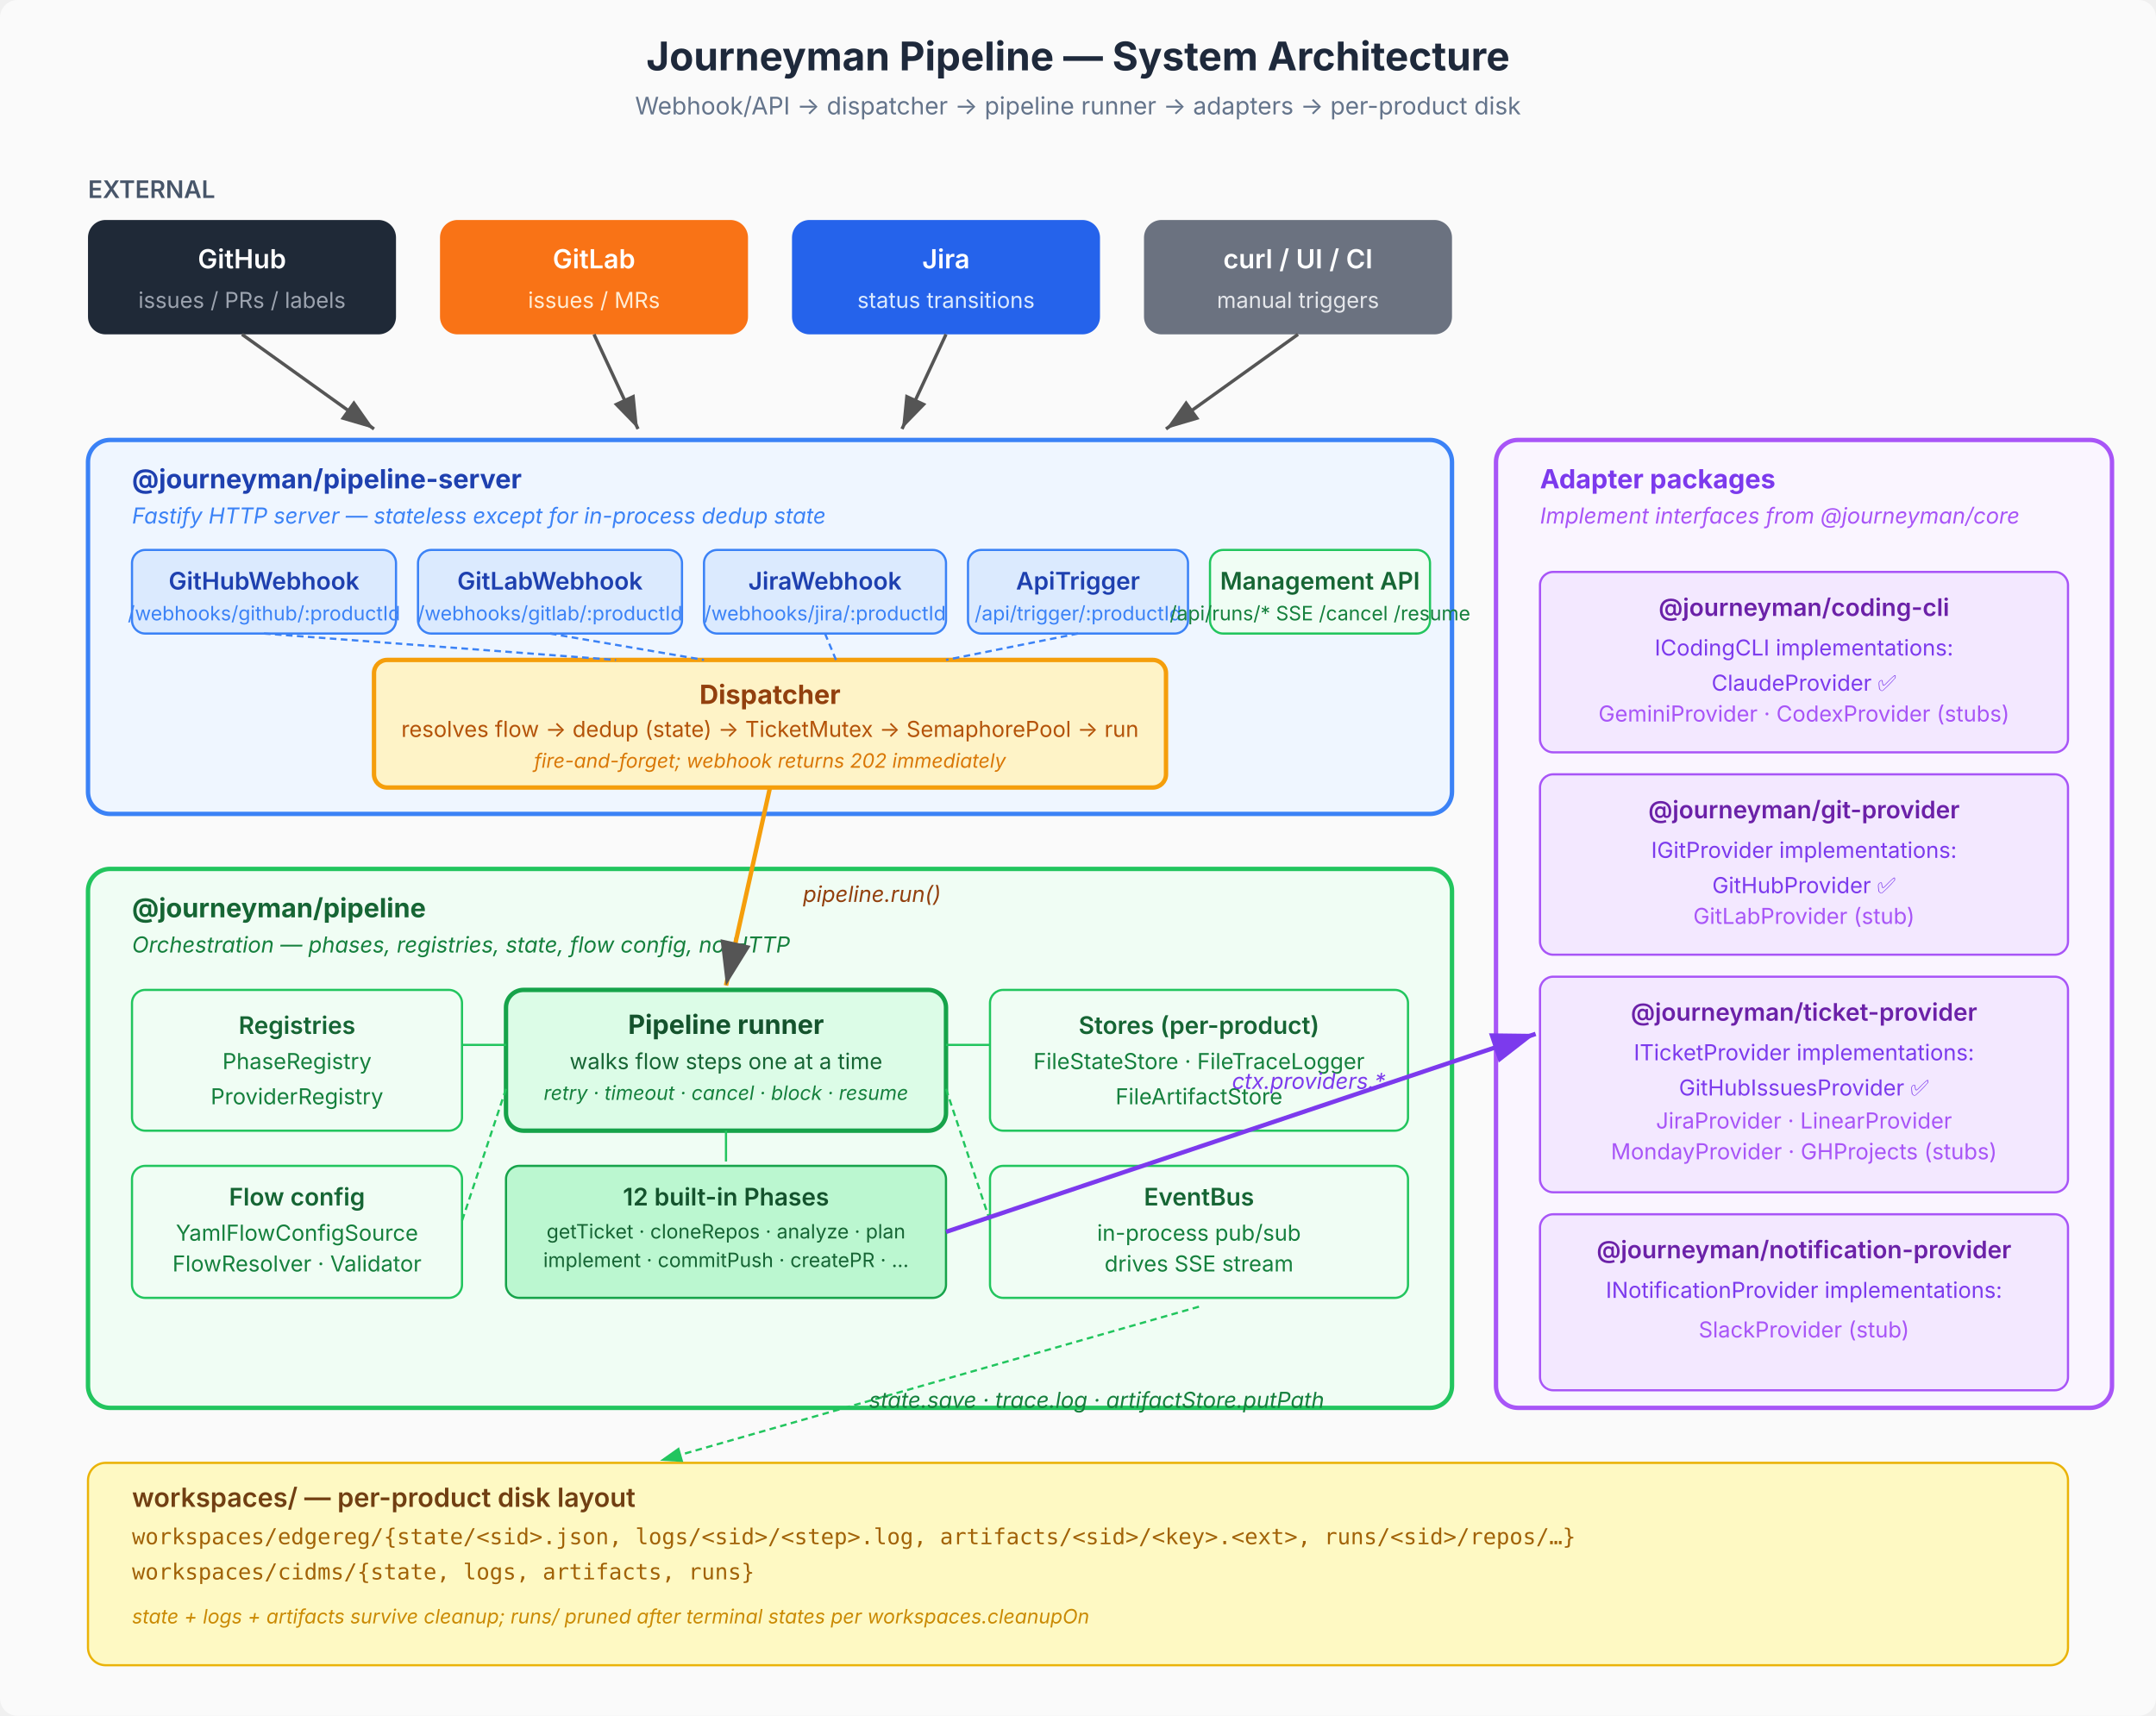
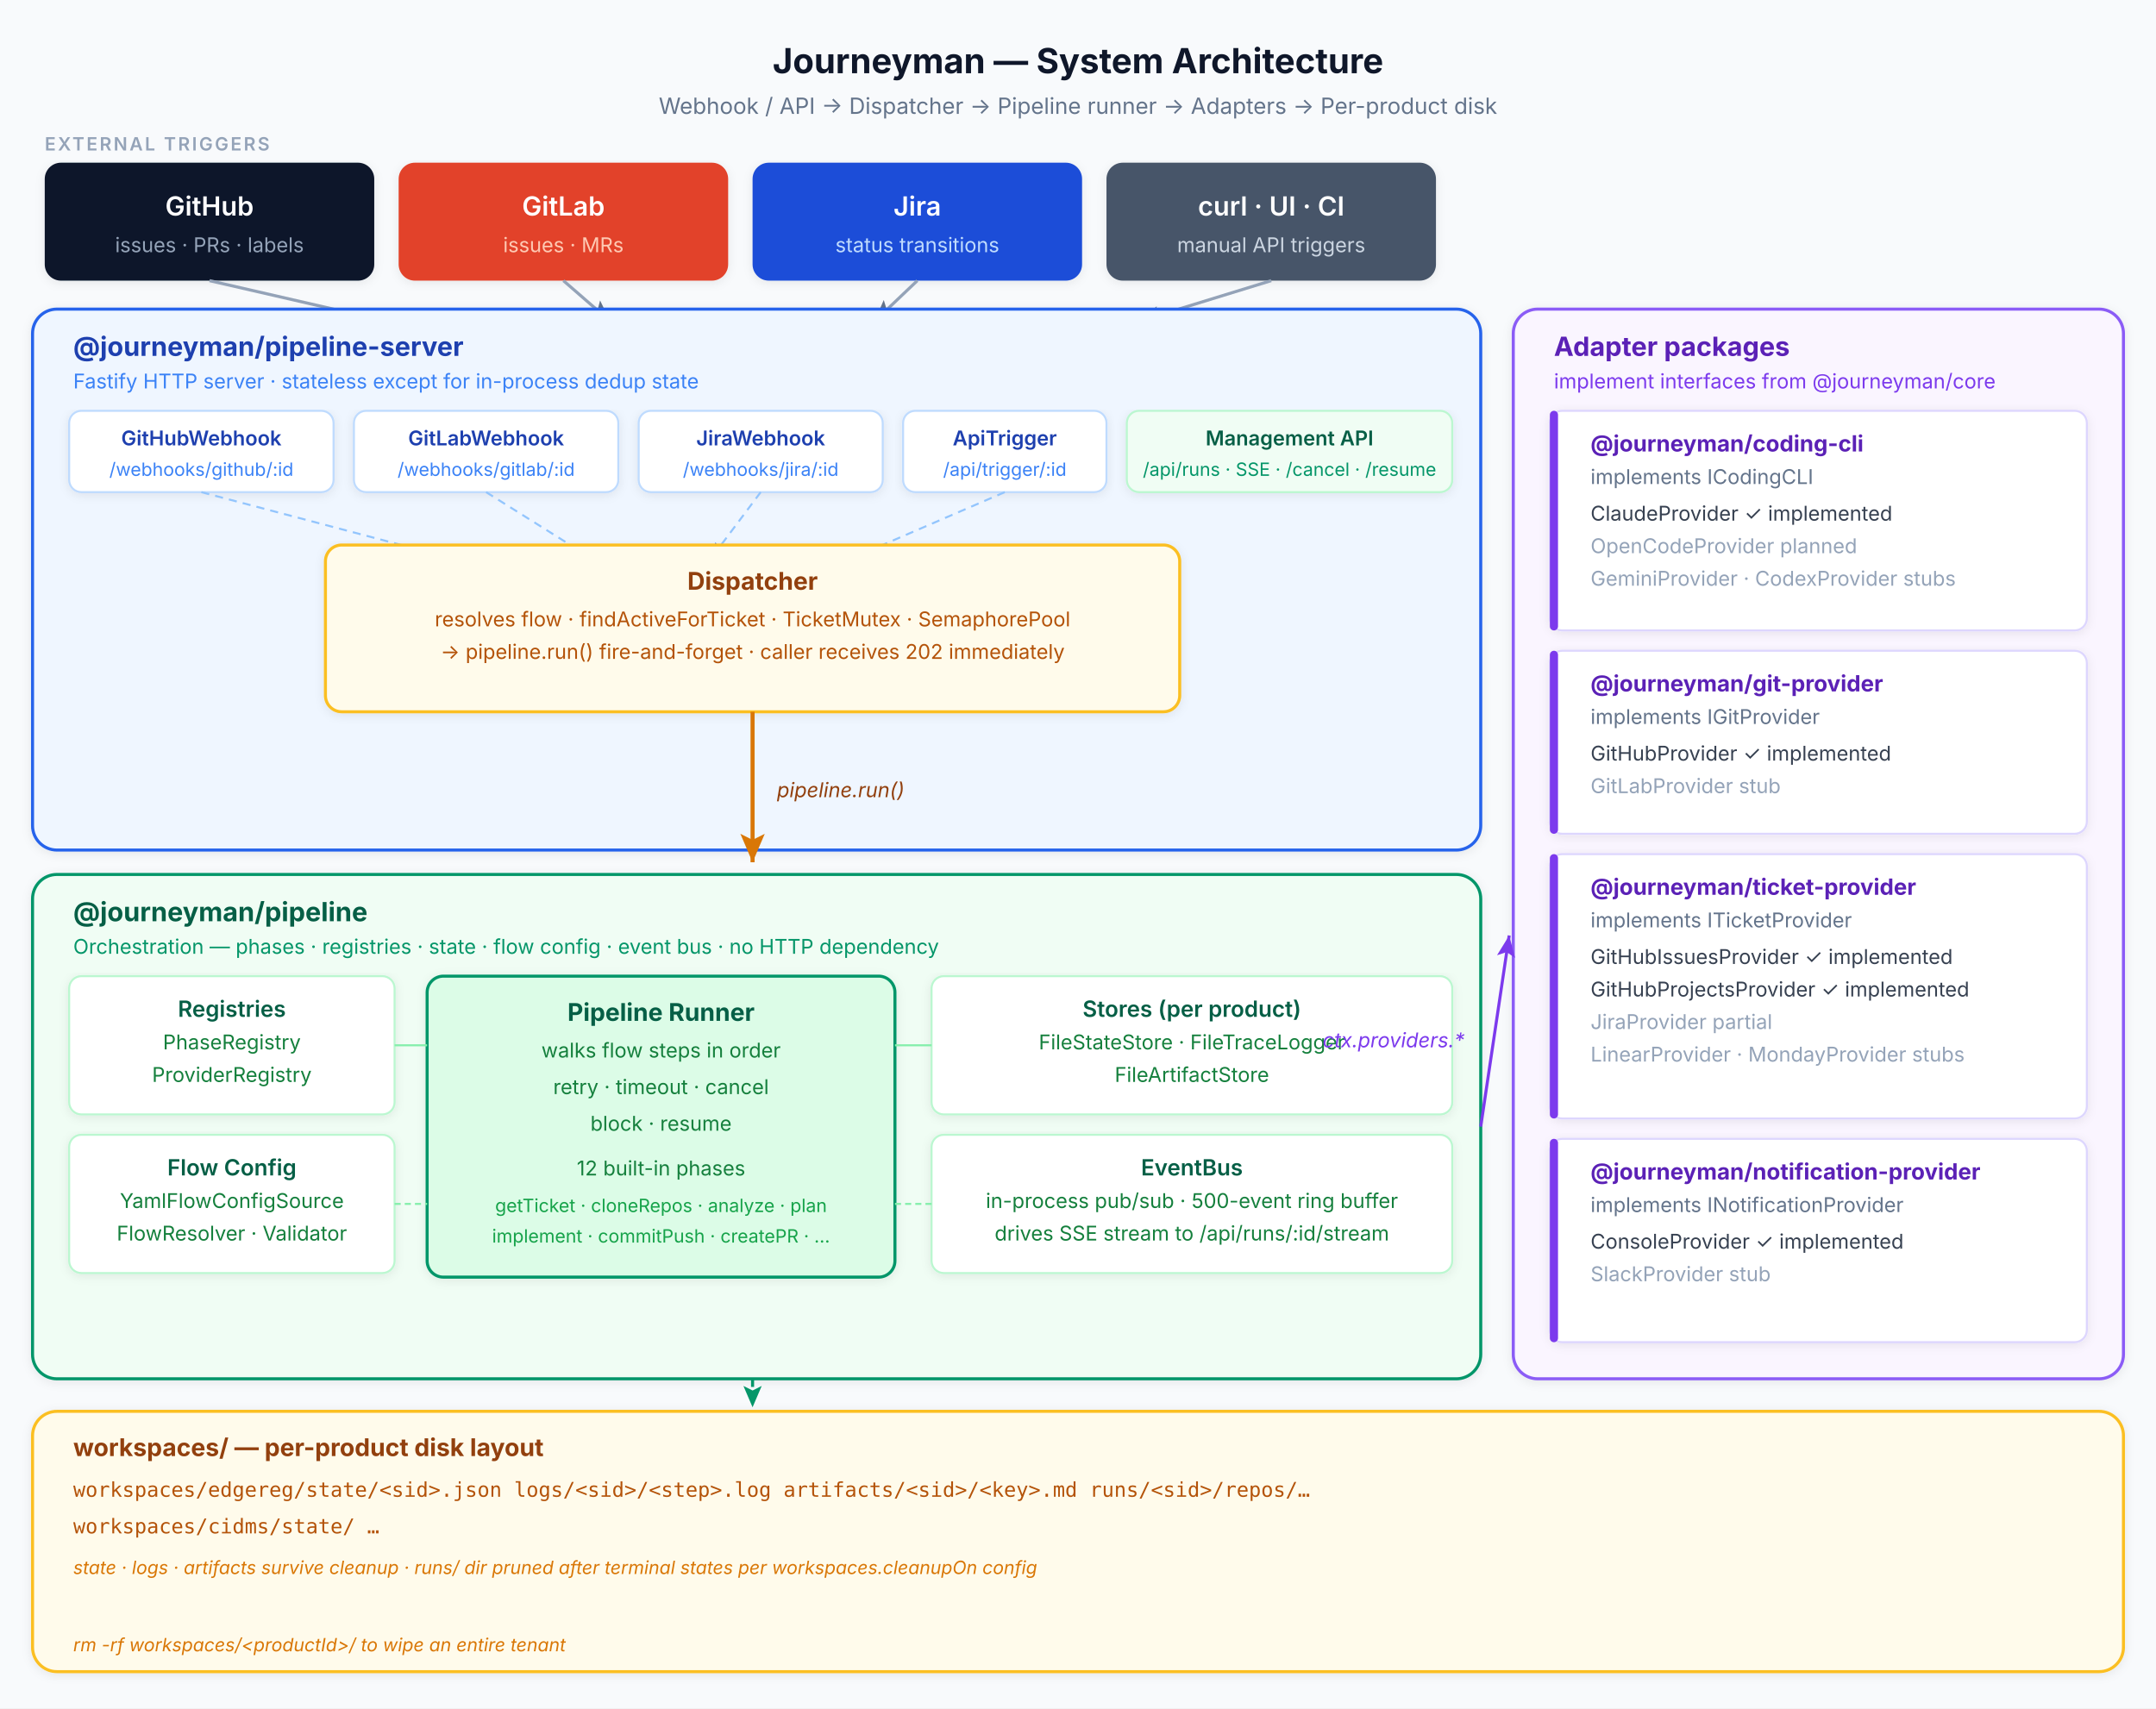
- <svg xmlns="http://www.w3.org/2000/svg" viewBox="0 0 980 780" font-family="system-ui, -apple-system, sans-serif" font-size="12">
+ <svg xmlns="http://www.w3.org/2000/svg" viewBox="0 0 1060 840" font-family="system-ui,-apple-system,BlinkMacSystemFont,'Segoe UI',sans-serif">
  <defs>
-     <marker id="a" markerWidth="10" markerHeight="7" refX="10" refY="3.5" orient="auto">
-       <polygon points="0 0, 10 3.5, 0 7" fill="#555" />
+     <filter id="sh" x="-4%" y="-4%" width="108%" height="130%">
+       <feDropShadow dx="0" dy="1" stdDeviation="2.5" flood-color="#0f172a" flood-opacity="0.08" />
+     </filter>
+     <marker id="a" markerWidth="8" markerHeight="8" refX="7" refY="4" orient="auto">
+       <path d="M0,1 L7,4 L0,7 L1.5,4Z" fill="#64748b" />
    </marker>
-     <marker id="a-b" markerWidth="10" markerHeight="7" refX="10" refY="3.5" orient="auto">
-       <polygon points="0 0, 10 3.5, 0 7" fill="#3b82f6" />
+     <marker id="ab" markerWidth="8" markerHeight="8" refX="7" refY="4" orient="auto">
+       <path d="M0,1 L7,4 L0,7 L1.5,4Z" fill="#2563eb" />
    </marker>
-     <marker id="a-g" markerWidth="10" markerHeight="7" refX="10" refY="3.5" orient="auto">
-       <polygon points="0 0, 10 3.5, 0 7" fill="#22c55e" />
+     <marker id="ae" markerWidth="8" markerHeight="8" refX="7" refY="4" orient="auto">
+       <path d="M0,1 L7,4 L0,7 L1.5,4Z" fill="#059669" />
    </marker>
-     <marker id="a-p" markerWidth="10" markerHeight="7" refX="10" refY="3.5" orient="auto">
-       <polygon points="0 0, 10 3.5, 0 7" fill="#7c3aed" />
+     <marker id="av" markerWidth="8" markerHeight="8" refX="7" refY="4" orient="auto">
+       <path d="M0,1 L7,4 L0,7 L1.5,4Z" fill="#7c3aed" />
+     </marker>
+     <marker id="aa" markerWidth="8" markerHeight="8" refX="7" refY="4" orient="auto">
+       <path d="M0,1 L7,4 L0,7 L1.5,4Z" fill="#d97706" />
    </marker>
  </defs>
-   <rect width="980" height="780" fill="#fafafa" rx="8" />
-   <text x="490" y="32" text-anchor="middle" font-size="18" font-weight="bold" fill="#1e293b">Journeyman Pipeline — System Architecture</text>
-   <text x="490" y="52" text-anchor="middle" font-size="11" fill="#64748b">Webhook/API → dispatcher → pipeline runner → adapters → per-product disk</text>
-   <text x="40" y="90" font-size="11" font-weight="600" fill="#475569">EXTERNAL</text>
-   <rect x="40" y="100" width="140" height="52" rx="8" fill="#1f2937" />
-   <text x="110" y="122" text-anchor="middle" fill="white" font-weight="600">GitHub</text>
-   <text x="110" y="140" text-anchor="middle" fill="#9ca3af" font-size="10">issues / PRs / labels</text>
-   <rect x="200" y="100" width="140" height="52" rx="8" fill="#f97316" />
-   <text x="270" y="122" text-anchor="middle" fill="white" font-weight="600">GitLab</text>
-   <text x="270" y="140" text-anchor="middle" fill="#ffedd5" font-size="10">issues / MRs</text>
-   <rect x="360" y="100" width="140" height="52" rx="8" fill="#2563eb" />
-   <text x="430" y="122" text-anchor="middle" fill="white" font-weight="600">Jira</text>
-   <text x="430" y="140" text-anchor="middle" fill="#dbeafe" font-size="10">status transitions</text>
-   <rect x="520" y="100" width="140" height="52" rx="8" fill="#6b7280" />
-   <text x="590" y="122" text-anchor="middle" fill="white" font-weight="600">curl / UI / CI</text>
-   <text x="590" y="140" text-anchor="middle" fill="#e5e7eb" font-size="10">manual triggers</text>
-   <line x1="110" y1="152" x2="170" y2="195" stroke="#555" stroke-width="1.5" marker-end="url(#a)" />
-   <line x1="270" y1="152" x2="290" y2="195" stroke="#555" stroke-width="1.5" marker-end="url(#a)" />
-   <line x1="430" y1="152" x2="410" y2="195" stroke="#555" stroke-width="1.5" marker-end="url(#a)" />
-   <line x1="590" y1="152" x2="530" y2="195" stroke="#555" stroke-width="1.5" marker-end="url(#a)" />
-   <rect x="40" y="200" width="620" height="170" rx="10" fill="#eff6ff" stroke="#3b82f6" stroke-width="2" />
-   <text x="60" y="222" font-weight="700" fill="#1e40af">@journeyman/pipeline-server</text>
-   <text x="60" y="238" font-size="10" fill="#3b82f6" font-style="italic">Fastify HTTP server — stateless except for in-process dedup state</text>
-   <rect x="60" y="250" width="120" height="38" rx="6" fill="#dbeafe" stroke="#3b82f6" />
-   <text x="120" y="268" text-anchor="middle" font-size="11" font-weight="600" fill="#1e40af">GitHubWebhook</text>
-   <text x="120" y="282" text-anchor="middle" font-size="9" fill="#3b82f6">/webhooks/github/:productId</text>
-   <rect x="190" y="250" width="120" height="38" rx="6" fill="#dbeafe" stroke="#3b82f6" />
-   <text x="250" y="268" text-anchor="middle" font-size="11" font-weight="600" fill="#1e40af">GitLabWebhook</text>
-   <text x="250" y="282" text-anchor="middle" font-size="9" fill="#3b82f6">/webhooks/gitlab/:productId</text>
-   <rect x="320" y="250" width="110" height="38" rx="6" fill="#dbeafe" stroke="#3b82f6" />
-   <text x="375" y="268" text-anchor="middle" font-size="11" font-weight="600" fill="#1e40af">JiraWebhook</text>
-   <text x="375" y="282" text-anchor="middle" font-size="9" fill="#3b82f6">/webhooks/jira/:productId</text>
-   <rect x="440" y="250" width="100" height="38" rx="6" fill="#dbeafe" stroke="#3b82f6" />
-   <text x="490" y="268" text-anchor="middle" font-size="11" font-weight="600" fill="#1e40af">ApiTrigger</text>
-   <text x="490" y="282" text-anchor="middle" font-size="9" fill="#3b82f6">/api/trigger/:productId</text>
-   <rect x="550" y="250" width="100" height="38" rx="6" fill="#f0fdf4" stroke="#22c55e" />
-   <text x="600" y="268" text-anchor="middle" font-size="11" font-weight="600" fill="#166534">Management API</text>
-   <text x="600" y="282" text-anchor="middle" font-size="9" fill="#15803d">/api/runs/* SSE /cancel /resume</text>
-   <rect x="170" y="300" width="360" height="58" rx="6" fill="#fef3c7" stroke="#f59e0b" stroke-width="2" />
-   <text x="350" y="320" text-anchor="middle" font-weight="700" fill="#92400e">Dispatcher</text>
-   <text x="350" y="335" text-anchor="middle" font-size="10" fill="#b45309">resolves flow → dedup (state) → TicketMutex → SemaphorePool → run</text>
-   <text x="350" y="349" text-anchor="middle" font-size="9" fill="#d97706" font-style="italic">fire-and-forget; webhook returns 202 immediately</text>
-   <line x1="120" y1="288" x2="280" y2="300" stroke="#3b82f6" stroke-width="1" stroke-dasharray="3,2" />
-   <line x1="250" y1="288" x2="320" y2="300" stroke="#3b82f6" stroke-width="1" stroke-dasharray="3,2" />
-   <line x1="375" y1="288" x2="380" y2="300" stroke="#3b82f6" stroke-width="1" stroke-dasharray="3,2" />
-   <line x1="490" y1="288" x2="430" y2="300" stroke="#3b82f6" stroke-width="1" stroke-dasharray="3,2" />
-   <rect x="40" y="395" width="620" height="245" rx="10" fill="#f0fdf4" stroke="#22c55e" stroke-width="2" />
-   <text x="60" y="417" font-weight="700" fill="#166534">@journeyman/pipeline</text>
-   <text x="60" y="433" font-size="10" fill="#15803d" font-style="italic">Orchestration — phases, registries, state, flow config, no HTTP</text>
-   <rect x="230" y="450" width="200" height="64" rx="8" fill="#dcfce7" stroke="#16a34a" stroke-width="2" />
-   <text x="330" y="470" text-anchor="middle" font-weight="700" fill="#14532d">Pipeline runner</text>
-   <text x="330" y="486" text-anchor="middle" font-size="10" fill="#166534">walks flow steps one at a time</text>
-   <text x="330" y="500" text-anchor="middle" font-size="9" fill="#15803d" font-style="italic">retry · timeout · cancel · block · resume</text>
-   <line x1="350" y1="358" x2="330" y2="448" stroke="#f59e0b" stroke-width="2" marker-end="url(#a)" />
-   <text x="365" y="410" font-size="10" fill="#92400e" font-style="italic">pipeline.run()</text>
-   <rect x="60" y="450" width="150" height="64" rx="6" fill="#f0fdf4" stroke="#22c55e" />
-   <text x="135" y="470" text-anchor="middle" font-weight="600" fill="#166534" font-size="11">Registries</text>
-   <text x="135" y="486" text-anchor="middle" font-size="10" fill="#15803d">PhaseRegistry</text>
-   <text x="135" y="502" text-anchor="middle" font-size="10" fill="#15803d">ProviderRegistry</text>
-   <rect x="60" y="530" width="150" height="60" rx="6" fill="#f0fdf4" stroke="#22c55e" />
-   <text x="135" y="548" text-anchor="middle" font-weight="600" fill="#166534" font-size="11">Flow config</text>
-   <text x="135" y="564" text-anchor="middle" font-size="10" fill="#15803d">YamlFlowConfigSource</text>
-   <text x="135" y="578" text-anchor="middle" font-size="10" fill="#15803d">FlowResolver · Validator</text>
-   <rect x="450" y="450" width="190" height="64" rx="6" fill="#f0fdf4" stroke="#22c55e" />
-   <text x="545" y="470" text-anchor="middle" font-weight="600" fill="#166534" font-size="11">Stores (per-product)</text>
-   <text x="545" y="486" text-anchor="middle" font-size="10" fill="#15803d">FileStateStore · FileTraceLogger</text>
-   <text x="545" y="502" text-anchor="middle" font-size="10" fill="#15803d">FileArtifactStore</text>
-   <rect x="450" y="530" width="190" height="60" rx="6" fill="#f0fdf4" stroke="#22c55e" />
-   <text x="545" y="548" text-anchor="middle" font-weight="600" fill="#166534" font-size="11">EventBus</text>
-   <text x="545" y="564" text-anchor="middle" font-size="10" fill="#15803d">in-process pub/sub</text>
-   <text x="545" y="578" text-anchor="middle" font-size="10" fill="#15803d">drives SSE stream</text>
-   <line x1="230" y1="475" x2="210" y2="475" stroke="#22c55e" stroke-width="1" />
-   <line x1="230" y1="495" x2="210" y2="555" stroke="#22c55e" stroke-width="1" stroke-dasharray="3,2" />
-   <line x1="430" y1="475" x2="450" y2="475" stroke="#22c55e" stroke-width="1" />
-   <line x1="430" y1="495" x2="450" y2="555" stroke="#22c55e" stroke-width="1" stroke-dasharray="3,2" />
-   <rect x="230" y="530" width="200" height="60" rx="6" fill="#bbf7d0" stroke="#16a34a" />
-   <text x="330" y="548" text-anchor="middle" font-weight="600" fill="#14532d" font-size="11">12 built-in Phases</text>
-   <text x="330" y="563" text-anchor="middle" font-size="9" fill="#166534">getTicket · cloneRepos · analyze · plan</text>
-   <text x="330" y="576" text-anchor="middle" font-size="9" fill="#166534">implement · commitPush · createPR · …</text>
-   <line x1="330" y1="514" x2="330" y2="528" stroke="#22c55e" stroke-width="1" />
-   <rect x="680" y="200" width="280" height="440" rx="10" fill="#faf5ff" stroke="#a855f7" stroke-width="2" />
-   <text x="700" y="222" font-weight="700" fill="#7c3aed">Adapter packages</text>
-   <text x="700" y="238" font-size="10" fill="#a855f7" font-style="italic">Implement interfaces from @journeyman/core</text>
-   <rect x="700" y="260" width="240" height="82" rx="6" fill="#f3e8ff" stroke="#a855f7" />
-   <text x="820" y="280" text-anchor="middle" font-weight="600" fill="#6b21a8" font-size="11">@journeyman/coding-cli</text>
-   <text x="820" y="298" text-anchor="middle" font-size="10" fill="#7c3aed">ICodingCLI implementations:</text>
-   <text x="820" y="314" text-anchor="middle" font-size="10" fill="#7c3aed">ClaudeProvider ✅</text>
-   <text x="820" y="328" text-anchor="middle" font-size="10" fill="#a855f7">GeminiProvider · CodexProvider (stubs)</text>
-   <rect x="700" y="352" width="240" height="82" rx="6" fill="#f3e8ff" stroke="#a855f7" />
-   <text x="820" y="372" text-anchor="middle" font-weight="600" fill="#6b21a8" font-size="11">@journeyman/git-provider</text>
-   <text x="820" y="390" text-anchor="middle" font-size="10" fill="#7c3aed">IGitProvider implementations:</text>
-   <text x="820" y="406" text-anchor="middle" font-size="10" fill="#7c3aed">GitHubProvider ✅</text>
-   <text x="820" y="420" text-anchor="middle" font-size="10" fill="#a855f7">GitLabProvider (stub)</text>
-   <rect x="700" y="444" width="240" height="98" rx="6" fill="#f3e8ff" stroke="#a855f7" />
-   <text x="820" y="464" text-anchor="middle" font-weight="600" fill="#6b21a8" font-size="11">@journeyman/ticket-provider</text>
-   <text x="820" y="482" text-anchor="middle" font-size="10" fill="#7c3aed">ITicketProvider implementations:</text>
-   <text x="820" y="498" text-anchor="middle" font-size="10" fill="#7c3aed">GitHubIssuesProvider ✅</text>
-   <text x="820" y="513" text-anchor="middle" font-size="10" fill="#a855f7">JiraProvider · LinearProvider</text>
-   <text x="820" y="527" text-anchor="middle" font-size="10" fill="#a855f7">MondayProvider · GHProjects (stubs)</text>
-   <rect x="700" y="552" width="240" height="80" rx="6" fill="#f3e8ff" stroke="#a855f7" />
-   <text x="820" y="572" text-anchor="middle" font-weight="600" fill="#6b21a8" font-size="11">@journeyman/notification-provider</text>
-   <text x="820" y="590" text-anchor="middle" font-size="10" fill="#7c3aed">INotificationProvider implementations:</text>
-   <text x="820" y="608" text-anchor="middle" font-size="10" fill="#a855f7">SlackProvider (stub)</text>
-   <line x1="430" y1="560" x2="698" y2="470" stroke="#7c3aed" stroke-width="2" marker-end="url(#a-p)" />
-   <text x="560" y="495" font-size="10" fill="#7c3aed" font-style="italic">ctx.providers.*</text>
-   <rect x="40" y="665" width="900" height="92" rx="8" fill="#fef9c3" stroke="#eab308" />
-   <text x="60" y="685" font-weight="600" fill="#713f12">workspaces/ — per-product disk layout</text>
-   <text x="60" y="702" font-size="10" font-family="monospace" fill="#a16207">workspaces/edgereg/{state/&lt;sid&gt;.json, logs/&lt;sid&gt;/&lt;step&gt;.log, artifacts/&lt;sid&gt;/&lt;key&gt;.&lt;ext&gt;, runs/&lt;sid&gt;/repos/…}</text>
-   <text x="60" y="718" font-size="10" font-family="monospace" fill="#a16207">workspaces/cidms/{state, logs, artifacts, runs}</text>
-   <text x="60" y="738" font-size="9" fill="#ca8a04" font-style="italic">state + logs + artifacts survive cleanup; runs/ pruned after terminal states per workspaces.cleanupOn</text>
-   <line x1="545" y1="594" x2="300" y2="664" stroke="#22c55e" stroke-width="1" stroke-dasharray="3,2" marker-end="url(#a-g)" />
-   <text x="395" y="640" font-size="10" fill="#15803d" font-style="italic">state.save · trace.log · artifactStore.putPath</text>
+   <rect width="1060" height="840" fill="#f8fafc" />
+   <text x="530" y="36" text-anchor="middle" font-size="17" font-weight="700" fill="#0f172a">Journeyman — System Architecture</text>
+   <text x="530" y="56" text-anchor="middle" font-size="11" fill="#64748b">Webhook / API → Dispatcher → Pipeline runner → Adapters → Per-product disk</text>
+   <text x="22" y="74" font-size="9" font-weight="600" fill="#94a3b8" letter-spacing="1">EXTERNAL TRIGGERS</text>
+   <rect x="22" y="80" width="162" height="58" rx="8" fill="#0f172a" filter="url(#sh)" />
+   <text x="103" y="106" text-anchor="middle" fill="white" font-weight="600" font-size="13">GitHub</text>
+   <text x="103" y="124" text-anchor="middle" fill="#94a3b8" font-size="10">issues · PRs · labels</text>
+   <rect x="196" y="80" width="162" height="58" rx="8" fill="#e24329" filter="url(#sh)" />
+   <text x="277" y="106" text-anchor="middle" fill="white" font-weight="600" font-size="13">GitLab</text>
+   <text x="277" y="124" text-anchor="middle" fill="#fec9b3" font-size="10">issues · MRs</text>
+   <rect x="370" y="80" width="162" height="58" rx="8" fill="#1d4ed8" filter="url(#sh)" />
+   <text x="451" y="106" text-anchor="middle" fill="white" font-weight="600" font-size="13">Jira</text>
+   <text x="451" y="124" text-anchor="middle" fill="#bfdbfe" font-size="10">status transitions</text>
+   <rect x="544" y="80" width="162" height="58" rx="8" fill="#475569" filter="url(#sh)" />
+   <text x="625" y="106" text-anchor="middle" fill="white" font-weight="600" font-size="13">curl · UI · CI</text>
+   <text x="625" y="124" text-anchor="middle" fill="#cbd5e1" font-size="10">manual API triggers</text>
+   <line x1="103" y1="138" x2="190" y2="158" stroke="#94a3b8" stroke-width="1.5" marker-end="url(#a)" />
+   <line x1="277" y1="138" x2="300" y2="158" stroke="#94a3b8" stroke-width="1.5" marker-end="url(#a)" />
+   <line x1="451" y1="138" x2="430" y2="158" stroke="#94a3b8" stroke-width="1.5" marker-end="url(#a)" />
+   <line x1="625" y1="138" x2="560" y2="158" stroke="#94a3b8" stroke-width="1.5" marker-end="url(#a)" />
+   <rect x="16" y="152" width="712" height="266" rx="12" fill="#eff6ff" stroke="#2563eb" stroke-width="1.5" filter="url(#sh)" />
+   <text x="36" y="175" font-size="13" font-weight="700" fill="#1e40af">@journeyman/pipeline-server</text>
+   <text x="36" y="191" font-size="10" fill="#3b82f6">Fastify HTTP server · stateless except for in-process dedup state</text>
+   <rect x="34" y="202" width="130" height="40" rx="6" fill="white" stroke="#bfdbfe" filter="url(#sh)" />
+   <text x="99" y="219" text-anchor="middle" font-size="10" font-weight="600" fill="#1e40af">GitHubWebhook</text>
+   <text x="99" y="234" text-anchor="middle" font-size="9" fill="#3b82f6">/webhooks/github/:id</text>
+   <rect x="174" y="202" width="130" height="40" rx="6" fill="white" stroke="#bfdbfe" filter="url(#sh)" />
+   <text x="239" y="219" text-anchor="middle" font-size="10" font-weight="600" fill="#1e40af">GitLabWebhook</text>
+   <text x="239" y="234" text-anchor="middle" font-size="9" fill="#3b82f6">/webhooks/gitlab/:id</text>
+   <rect x="314" y="202" width="120" height="40" rx="6" fill="white" stroke="#bfdbfe" filter="url(#sh)" />
+   <text x="374" y="219" text-anchor="middle" font-size="10" font-weight="600" fill="#1e40af">JiraWebhook</text>
+   <text x="374" y="234" text-anchor="middle" font-size="9" fill="#3b82f6">/webhooks/jira/:id</text>
+   <rect x="444" y="202" width="100" height="40" rx="6" fill="white" stroke="#bfdbfe" filter="url(#sh)" />
+   <text x="494" y="219" text-anchor="middle" font-size="10" font-weight="600" fill="#1e40af">ApiTrigger</text>
+   <text x="494" y="234" text-anchor="middle" font-size="9" fill="#3b82f6">/api/trigger/:id</text>
+   <rect x="554" y="202" width="160" height="40" rx="6" fill="#f0fdf4" stroke="#bbf7d0" filter="url(#sh)" />
+   <text x="634" y="219" text-anchor="middle" font-size="10" font-weight="600" fill="#065f46">Management API</text>
+   <text x="634" y="234" text-anchor="middle" font-size="9" fill="#059669">/api/runs · SSE · /cancel · /resume</text>
+   <line x1="99" y1="242" x2="220" y2="274" stroke="#93c5fd" stroke-width="1" stroke-dasharray="4,3" marker-end="url(#ab)" />
+   <line x1="239" y1="242" x2="290" y2="274" stroke="#93c5fd" stroke-width="1" stroke-dasharray="4,3" marker-end="url(#ab)" />
+   <line x1="374" y1="242" x2="350" y2="274" stroke="#93c5fd" stroke-width="1" stroke-dasharray="4,3" marker-end="url(#ab)" />
+   <line x1="494" y1="242" x2="420" y2="274" stroke="#93c5fd" stroke-width="1" stroke-dasharray="4,3" marker-end="url(#ab)" />
+   <rect x="160" y="268" width="420" height="82" rx="8" fill="#fffbeb" stroke="#fbbf24" stroke-width="1.5" filter="url(#sh)" />
+   <text x="370" y="290" text-anchor="middle" font-size="12" font-weight="700" fill="#92400e">Dispatcher</text>
+   <text x="370" y="308" text-anchor="middle" font-size="10" fill="#b45309">resolves flow · findActiveForTicket · TicketMutex · SemaphorePool</text>
+   <text x="370" y="324" text-anchor="middle" font-size="10" fill="#b45309">→ pipeline.run()   fire-and-forget · caller receives 202 immediately</text>
+   <line x1="370" y1="350" x2="370" y2="424" stroke="#d97706" stroke-width="2" marker-end="url(#aa)" />
+   <text x="382" y="392" font-size="10" fill="#92400e" font-style="italic">pipeline.run()</text>
+   <rect x="16" y="430" width="712" height="248" rx="12" fill="#f0fdf4" stroke="#059669" stroke-width="1.5" filter="url(#sh)" />
+   <text x="36" y="453" font-size="13" font-weight="700" fill="#065f46">@journeyman/pipeline</text>
+   <text x="36" y="469" font-size="10" fill="#059669">Orchestration — phases · registries · state · flow config · event bus · no HTTP dependency</text>
+   <rect x="34" y="480" width="160" height="68" rx="6" fill="white" stroke="#bbf7d0" filter="url(#sh)" />
+   <text x="114" y="500" text-anchor="middle" font-size="11" font-weight="600" fill="#065f46">Registries</text>
+   <text x="114" y="516" text-anchor="middle" font-size="10" fill="#15803d">PhaseRegistry</text>
+   <text x="114" y="532" text-anchor="middle" font-size="10" fill="#15803d">ProviderRegistry</text>
+   <rect x="34" y="558" width="160" height="68" rx="6" fill="white" stroke="#bbf7d0" filter="url(#sh)" />
+   <text x="114" y="578" text-anchor="middle" font-size="11" font-weight="600" fill="#065f46">Flow Config</text>
+   <text x="114" y="594" text-anchor="middle" font-size="10" fill="#15803d">YamlFlowConfigSource</text>
+   <text x="114" y="610" text-anchor="middle" font-size="10" fill="#15803d">FlowResolver · Validator</text>
+   <rect x="210" y="480" width="230" height="148" rx="8" fill="#dcfce7" stroke="#059669" stroke-width="1.5" filter="url(#sh)" />
+   <text x="325" y="502" text-anchor="middle" font-size="12" font-weight="700" fill="#065f46">Pipeline Runner</text>
+   <text x="325" y="520" text-anchor="middle" font-size="10" fill="#15803d">walks flow steps in order</text>
+   <text x="325" y="538" text-anchor="middle" font-size="10" fill="#15803d">retry · timeout · cancel</text>
+   <text x="325" y="556" text-anchor="middle" font-size="10" fill="#15803d">block · resume</text>
+   <text x="325" y="578" text-anchor="middle" font-size="10" fill="#15803d">12 built-in phases</text>
+   <text x="325" y="596" text-anchor="middle" font-size="9" fill="#16a34a">getTicket · cloneRepos · analyze · plan</text>
+   <text x="325" y="611" text-anchor="middle" font-size="9" fill="#16a34a">implement · commitPush · createPR · …</text>
+   <rect x="458" y="480" width="256" height="68" rx="6" fill="white" stroke="#bbf7d0" filter="url(#sh)" />
+   <text x="586" y="500" text-anchor="middle" font-size="11" font-weight="600" fill="#065f46">Stores (per product)</text>
+   <text x="586" y="516" text-anchor="middle" font-size="10" fill="#15803d">FileStateStore · FileTraceLogger</text>
+   <text x="586" y="532" text-anchor="middle" font-size="10" fill="#15803d">FileArtifactStore</text>
+   <rect x="458" y="558" width="256" height="68" rx="6" fill="white" stroke="#bbf7d0" filter="url(#sh)" />
+   <text x="586" y="578" text-anchor="middle" font-size="11" font-weight="600" fill="#065f46">EventBus</text>
+   <text x="586" y="594" text-anchor="middle" font-size="10" fill="#15803d">in-process pub/sub · 500-event ring buffer</text>
+   <text x="586" y="610" text-anchor="middle" font-size="10" fill="#15803d">drives SSE stream to /api/runs/:id/stream</text>
+   <line x1="194" y1="514" x2="210" y2="514" stroke="#86efac" stroke-width="1" />
+   <line x1="194" y1="592" x2="210" y2="592" stroke="#86efac" stroke-width="1" stroke-dasharray="3,2" />
+   <line x1="440" y1="514" x2="458" y2="514" stroke="#86efac" stroke-width="1" />
+   <line x1="440" y1="592" x2="458" y2="592" stroke="#86efac" stroke-width="1" stroke-dasharray="3,2" />
+   <rect x="744" y="152" width="300" height="526" rx="12" fill="#faf5ff" stroke="#8b5cf6" stroke-width="1.5" filter="url(#sh)" />
+   <text x="764" y="175" font-size="13" font-weight="700" fill="#5b21b6">Adapter packages</text>
+   <text x="764" y="191" font-size="10" fill="#7c3aed">implement interfaces from @journeyman/core</text>
+   <rect x="762" y="202" width="264" height="108" rx="6" fill="white" stroke="#ddd6fe" filter="url(#sh)" />
+   <rect x="762" y="202" width="4" height="108" rx="2" fill="#7c3aed" />
+   <text x="782" y="222" font-size="11" font-weight="700" fill="#5b21b6">@journeyman/coding-cli</text>
+   <text x="782" y="238" font-size="10" fill="#64748b">implements ICodingCLI</text>
+   <text x="782" y="256" font-size="10" fill="#374151">ClaudeProvider  ✓  implemented</text>
+   <text x="782" y="272" font-size="10" fill="#94a3b8">OpenCodeProvider  planned</text>
+   <text x="782" y="288" font-size="10" fill="#94a3b8">GeminiProvider · CodexProvider  stubs</text>
+   <rect x="762" y="320" width="264" height="90" rx="6" fill="white" stroke="#ddd6fe" filter="url(#sh)" />
+   <rect x="762" y="320" width="4" height="90" rx="2" fill="#7c3aed" />
+   <text x="782" y="340" font-size="11" font-weight="700" fill="#5b21b6">@journeyman/git-provider</text>
+   <text x="782" y="356" font-size="10" fill="#64748b">implements IGitProvider</text>
+   <text x="782" y="374" font-size="10" fill="#374151">GitHubProvider  ✓  implemented</text>
+   <text x="782" y="390" font-size="10" fill="#94a3b8">GitLabProvider  stub</text>
+   <rect x="762" y="420" width="264" height="130" rx="6" fill="white" stroke="#ddd6fe" filter="url(#sh)" />
+   <rect x="762" y="420" width="4" height="130" rx="2" fill="#7c3aed" />
+   <text x="782" y="440" font-size="11" font-weight="700" fill="#5b21b6">@journeyman/ticket-provider</text>
+   <text x="782" y="456" font-size="10" fill="#64748b">implements ITicketProvider</text>
+   <text x="782" y="474" font-size="10" fill="#374151">GitHubIssuesProvider  ✓  implemented</text>
+   <text x="782" y="490" font-size="10" fill="#374151">GitHubProjectsProvider  ✓  implemented</text>
+   <text x="782" y="506" font-size="10" fill="#94a3b8">JiraProvider  partial</text>
+   <text x="782" y="522" font-size="10" fill="#94a3b8">LinearProvider · MondayProvider  stubs</text>
+   <rect x="762" y="560" width="264" height="100" rx="6" fill="white" stroke="#ddd6fe" filter="url(#sh)" />
+   <rect x="762" y="560" width="4" height="100" rx="2" fill="#7c3aed" />
+   <text x="782" y="580" font-size="11" font-weight="700" fill="#5b21b6">@journeyman/notification-provider</text>
+   <text x="782" y="596" font-size="10" fill="#64748b">implements INotificationProvider</text>
+   <text x="782" y="614" font-size="10" fill="#374151">ConsoleProvider  ✓  implemented</text>
+   <text x="782" y="630" font-size="10" fill="#94a3b8">SlackProvider  stub</text>
+   <line x1="728" y1="554" x2="742" y2="460" stroke="#7c3aed" stroke-width="1.5" marker-end="url(#av)" />
+   <text x="720" y="515" text-anchor="end" font-size="10" fill="#7c3aed" font-style="italic">ctx.providers.*</text>
+   <rect x="16" y="694" width="1028" height="128" rx="12" fill="#fffbeb" stroke="#fbbf24" stroke-width="1.5" filter="url(#sh)" />
+   <text x="36" y="716" font-size="12" font-weight="700" fill="#92400e">workspaces/ — per-product disk layout</text>
+   <text x="36" y="736" font-size="10" font-family="'JetBrains Mono',monospace,ui-monospace" fill="#b45309">workspaces/edgereg/state/&lt;sid&gt;.json    logs/&lt;sid&gt;/&lt;step&gt;.log    artifacts/&lt;sid&gt;/&lt;key&gt;.md    runs/&lt;sid&gt;/repos/…</text>
+   <text x="36" y="754" font-size="10" font-family="'JetBrains Mono',monospace,ui-monospace" fill="#b45309">workspaces/cidms/state/ …</text>
+   <text x="36" y="774" font-size="9" fill="#d97706" font-style="italic">state · logs · artifacts survive cleanup · runs/ dir pruned after terminal states per workspaces.cleanupOn config</text>
+   <text x="36" y="812" font-size="9" fill="#d97706" font-style="italic">rm -rf workspaces/&lt;productId&gt;/ to wipe an entire tenant</text>
+   <line x1="370" y1="678" x2="370" y2="692" stroke="#059669" stroke-width="1.5" stroke-dasharray="4,3" marker-end="url(#ae)" />
</svg>
